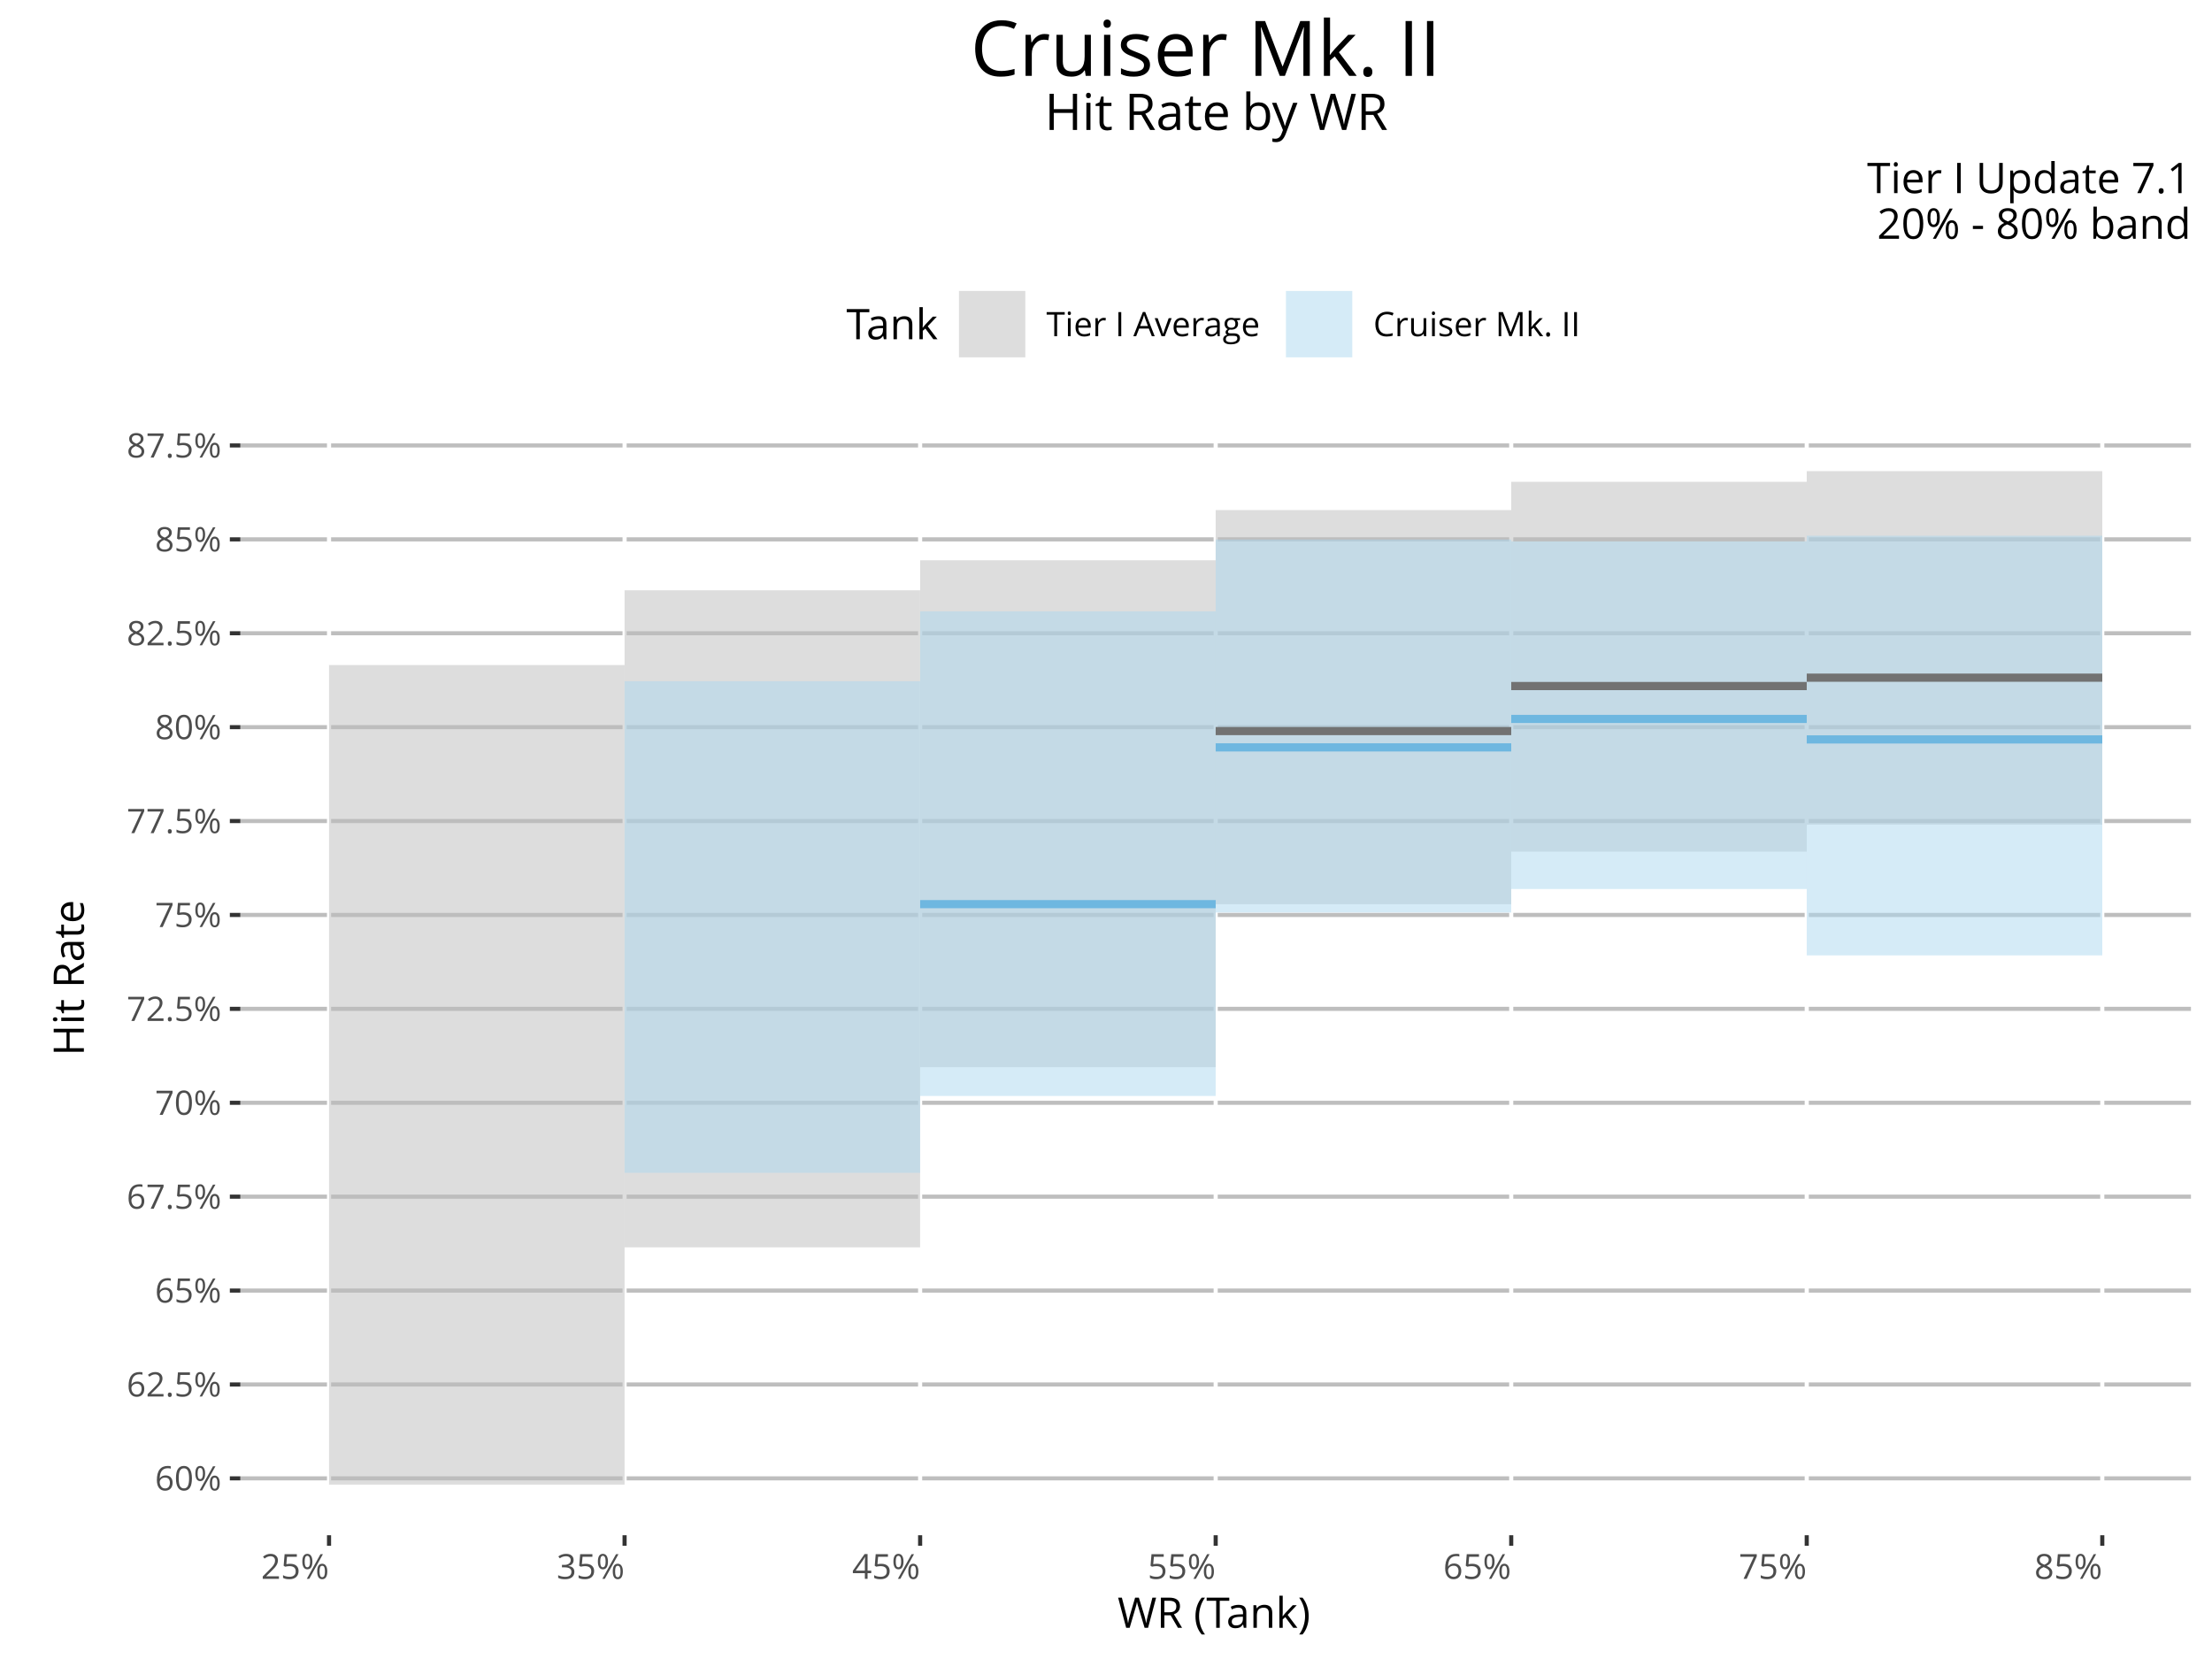
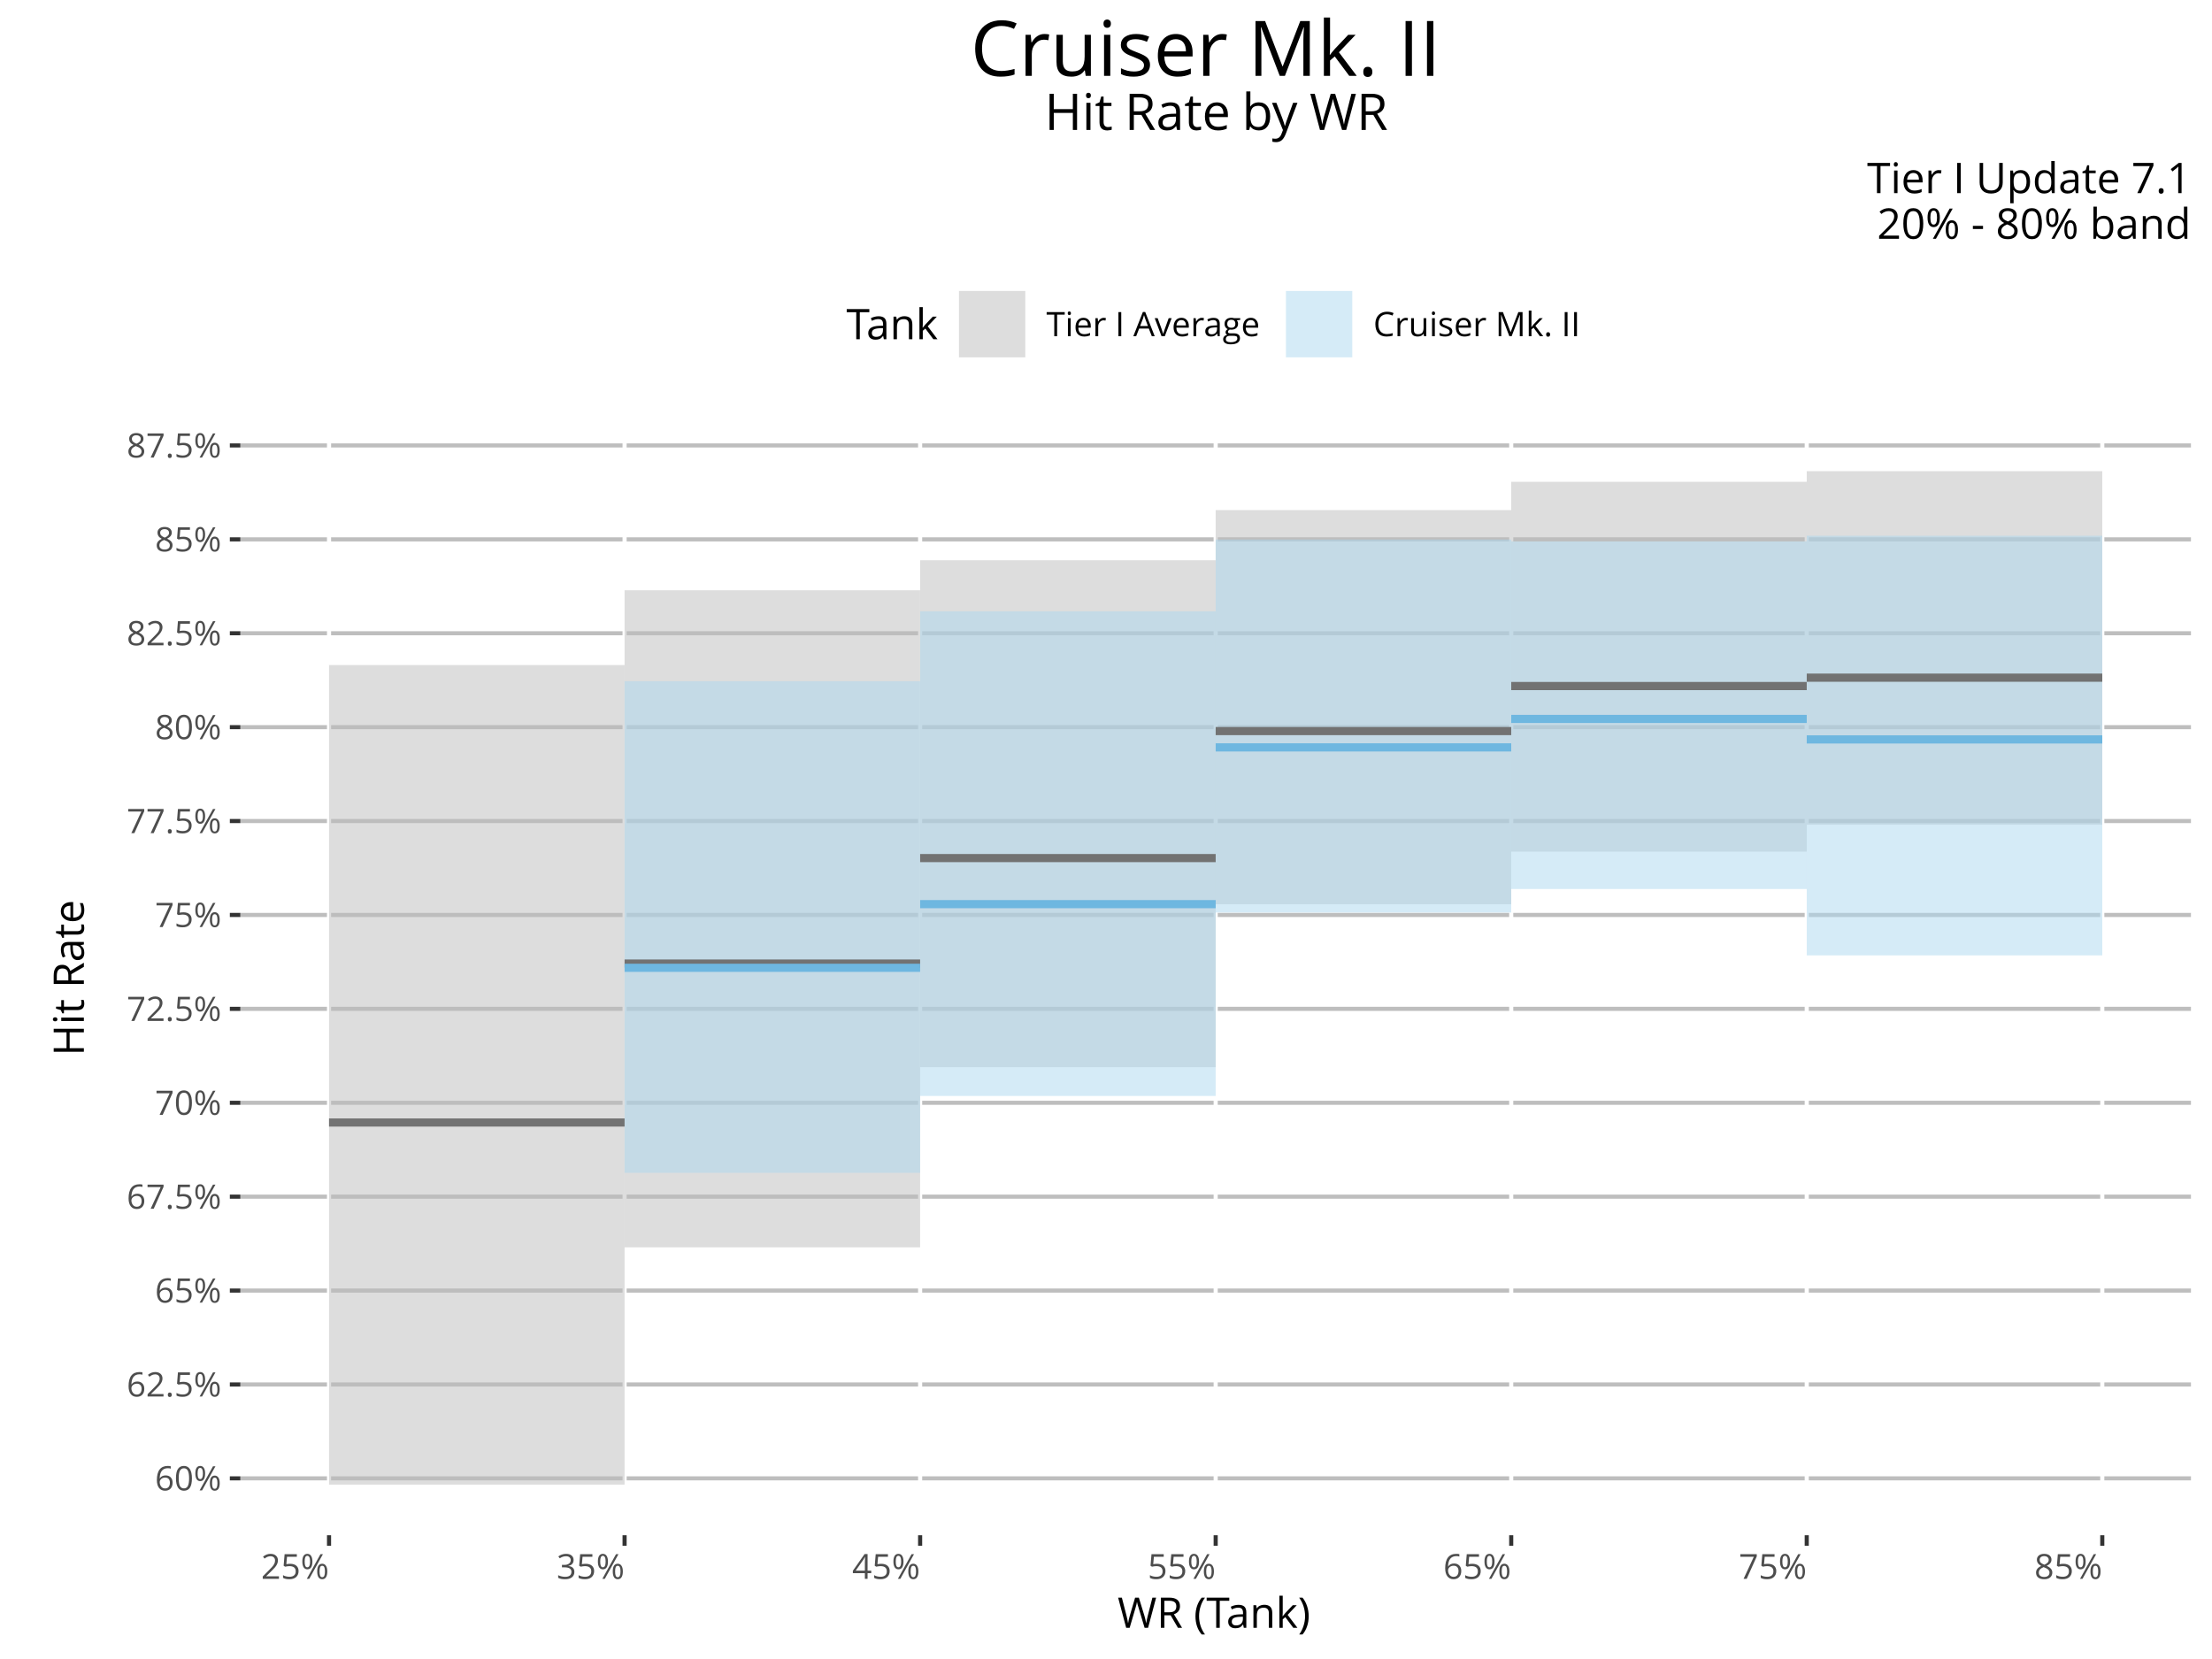
<svg xmlns="http://www.w3.org/2000/svg" viewBox="0 0 576.00 432.00">
  <defs>
    <style type="text/css">
    line, polyline, polygon, path, rect, circle {
      fill: none;
      stroke: #000000;
      stroke-linecap: round;
      stroke-linejoin: round;
      stroke-miterlimit: 10.00;
    }
  </style>
  </defs>
  <rect width="100%" height="100%" style="stroke: none; fill: #FFFFFF;" />
  <rect x="0.00" y="0.00" width="576.00" height="432.00" style="stroke-width: 1.07; stroke: #FFFFFF; fill: #FFFFFF;" />
  <defs>
    <clipPath id="cpNjIuNTl8NTcwLjUyfDM5OS43N3wxMDkuNDk=">
      <rect x="62.59" y="109.49" width="507.93" height="290.28" />
    </clipPath>
  </defs>
  <rect x="62.59" y="109.49" width="507.93" height="290.28" style="stroke-width: 1.07; stroke: none;" clip-path="url(#cpNjIuNTl8NTcwLjUyfDM5OS43N3wxMDkuNDk=)" />
  <polyline points="62.59,397.19 570.52,397.19 " style="stroke-width: 0.53; stroke: #FFFFFF; stroke-linecap: butt;" clip-path="url(#cpNjIuNTl8NTcwLjUyfDM5OS43N3wxMDkuNDk=)" />
  <polyline points="62.59,372.74 570.52,372.74 " style="stroke-width: 0.53; stroke: #FFFFFF; stroke-linecap: butt;" clip-path="url(#cpNjIuNTl8NTcwLjUyfDM5OS43N3wxMDkuNDk=)" />
  <polyline points="62.59,348.29 570.52,348.29 " style="stroke-width: 0.53; stroke: #FFFFFF; stroke-linecap: butt;" clip-path="url(#cpNjIuNTl8NTcwLjUyfDM5OS43N3wxMDkuNDk=)" />
  <polyline points="62.59,323.83 570.52,323.83 " style="stroke-width: 0.53; stroke: #FFFFFF; stroke-linecap: butt;" clip-path="url(#cpNjIuNTl8NTcwLjUyfDM5OS43N3wxMDkuNDk=)" />
  <polyline points="62.59,299.38 570.52,299.38 " style="stroke-width: 0.53; stroke: #FFFFFF; stroke-linecap: butt;" clip-path="url(#cpNjIuNTl8NTcwLjUyfDM5OS43N3wxMDkuNDk=)" />
  <polyline points="62.59,274.93 570.52,274.93 " style="stroke-width: 0.53; stroke: #FFFFFF; stroke-linecap: butt;" clip-path="url(#cpNjIuNTl8NTcwLjUyfDM5OS43N3wxMDkuNDk=)" />
  <polyline points="62.59,250.48 570.52,250.48 " style="stroke-width: 0.53; stroke: #FFFFFF; stroke-linecap: butt;" clip-path="url(#cpNjIuNTl8NTcwLjUyfDM5OS43N3wxMDkuNDk=)" />
  <polyline points="62.59,226.03 570.52,226.03 " style="stroke-width: 0.53; stroke: #FFFFFF; stroke-linecap: butt;" clip-path="url(#cpNjIuNTl8NTcwLjUyfDM5OS43N3wxMDkuNDk=)" />
  <polyline points="62.59,201.58 570.52,201.58 " style="stroke-width: 0.53; stroke: #FFFFFF; stroke-linecap: butt;" clip-path="url(#cpNjIuNTl8NTcwLjUyfDM5OS43N3wxMDkuNDk=)" />
  <polyline points="62.59,177.12 570.52,177.12 " style="stroke-width: 0.53; stroke: #FFFFFF; stroke-linecap: butt;" clip-path="url(#cpNjIuNTl8NTcwLjUyfDM5OS43N3wxMDkuNDk=)" />
  <polyline points="62.59,152.67 570.52,152.67 " style="stroke-width: 0.53; stroke: #FFFFFF; stroke-linecap: butt;" clip-path="url(#cpNjIuNTl8NTcwLjUyfDM5OS43N3wxMDkuNDk=)" />
  <polyline points="62.59,128.22 570.52,128.22 " style="stroke-width: 0.53; stroke: #FFFFFF; stroke-linecap: butt;" clip-path="url(#cpNjIuNTl8NTcwLjUyfDM5OS43N3wxMDkuNDk=)" />
  <polyline points="124.16,399.77 124.16,109.49 " style="stroke-width: 0.53; stroke: #FFFFFF; stroke-linecap: butt;" clip-path="url(#cpNjIuNTl8NTcwLjUyfDM5OS43N3wxMDkuNDk=)" />
  <polyline points="201.12,399.77 201.12,109.49 " style="stroke-width: 0.53; stroke: #FFFFFF; stroke-linecap: butt;" clip-path="url(#cpNjIuNTl8NTcwLjUyfDM5OS43N3wxMDkuNDk=)" />
  <polyline points="278.08,399.77 278.08,109.49 " style="stroke-width: 0.53; stroke: #FFFFFF; stroke-linecap: butt;" clip-path="url(#cpNjIuNTl8NTcwLjUyfDM5OS43N3wxMDkuNDk=)" />
  <polyline points="355.04,399.77 355.04,109.49 " style="stroke-width: 0.53; stroke: #FFFFFF; stroke-linecap: butt;" clip-path="url(#cpNjIuNTl8NTcwLjUyfDM5OS43N3wxMDkuNDk=)" />
  <polyline points="431.99,399.77 431.99,109.49 " style="stroke-width: 0.53; stroke: #FFFFFF; stroke-linecap: butt;" clip-path="url(#cpNjIuNTl8NTcwLjUyfDM5OS43N3wxMDkuNDk=)" />
  <polyline points="508.95,399.77 508.95,109.49 " style="stroke-width: 0.53; stroke: #FFFFFF; stroke-linecap: butt;" clip-path="url(#cpNjIuNTl8NTcwLjUyfDM5OS43N3wxMDkuNDk=)" />
  <polyline points="62.59,384.96 570.52,384.96 " style="stroke-width: 1.07; stroke: #BEBEBE; stroke-linecap: butt;" clip-path="url(#cpNjIuNTl8NTcwLjUyfDM5OS43N3wxMDkuNDk=)" />
  <polyline points="62.59,360.51 570.52,360.51 " style="stroke-width: 1.07; stroke: #BEBEBE; stroke-linecap: butt;" clip-path="url(#cpNjIuNTl8NTcwLjUyfDM5OS43N3wxMDkuNDk=)" />
  <polyline points="62.59,336.06 570.52,336.06 " style="stroke-width: 1.07; stroke: #BEBEBE; stroke-linecap: butt;" clip-path="url(#cpNjIuNTl8NTcwLjUyfDM5OS43N3wxMDkuNDk=)" />
  <polyline points="62.59,311.61 570.52,311.61 " style="stroke-width: 1.07; stroke: #BEBEBE; stroke-linecap: butt;" clip-path="url(#cpNjIuNTl8NTcwLjUyfDM5OS43N3wxMDkuNDk=)" />
  <polyline points="62.59,287.16 570.52,287.16 " style="stroke-width: 1.07; stroke: #BEBEBE; stroke-linecap: butt;" clip-path="url(#cpNjIuNTl8NTcwLjUyfDM5OS43N3wxMDkuNDk=)" />
  <polyline points="62.59,262.70 570.52,262.70 " style="stroke-width: 1.07; stroke: #BEBEBE; stroke-linecap: butt;" clip-path="url(#cpNjIuNTl8NTcwLjUyfDM5OS43N3wxMDkuNDk=)" />
  <polyline points="62.59,238.25 570.52,238.25 " style="stroke-width: 1.07; stroke: #BEBEBE; stroke-linecap: butt;" clip-path="url(#cpNjIuNTl8NTcwLjUyfDM5OS43N3wxMDkuNDk=)" />
  <polyline points="62.59,213.80 570.52,213.80 " style="stroke-width: 1.07; stroke: #BEBEBE; stroke-linecap: butt;" clip-path="url(#cpNjIuNTl8NTcwLjUyfDM5OS43N3wxMDkuNDk=)" />
  <polyline points="62.59,189.35 570.52,189.35 " style="stroke-width: 1.07; stroke: #BEBEBE; stroke-linecap: butt;" clip-path="url(#cpNjIuNTl8NTcwLjUyfDM5OS43N3wxMDkuNDk=)" />
  <polyline points="62.59,164.90 570.52,164.90 " style="stroke-width: 1.07; stroke: #BEBEBE; stroke-linecap: butt;" clip-path="url(#cpNjIuNTl8NTcwLjUyfDM5OS43N3wxMDkuNDk=)" />
  <polyline points="62.59,140.45 570.52,140.45 " style="stroke-width: 1.07; stroke: #BEBEBE; stroke-linecap: butt;" clip-path="url(#cpNjIuNTl8NTcwLjUyfDM5OS43N3wxMDkuNDk=)" />
  <polyline points="62.59,115.99 570.52,115.99 " style="stroke-width: 1.07; stroke: #BEBEBE; stroke-linecap: butt;" clip-path="url(#cpNjIuNTl8NTcwLjUyfDM5OS43N3wxMDkuNDk=)" />
  <polyline points="85.68,399.77 85.68,109.49 " style="stroke-width: 1.07; stroke: #FFFFFF; stroke-linecap: butt;" clip-path="url(#cpNjIuNTl8NTcwLjUyfDM5OS43N3wxMDkuNDk=)" />
  <polyline points="162.64,399.77 162.64,109.49 " style="stroke-width: 1.07; stroke: #FFFFFF; stroke-linecap: butt;" clip-path="url(#cpNjIuNTl8NTcwLjUyfDM5OS43N3wxMDkuNDk=)" />
  <polyline points="239.60,399.77 239.60,109.49 " style="stroke-width: 1.07; stroke: #FFFFFF; stroke-linecap: butt;" clip-path="url(#cpNjIuNTl8NTcwLjUyfDM5OS43N3wxMDkuNDk=)" />
  <polyline points="316.56,399.77 316.56,109.49 " style="stroke-width: 1.07; stroke: #FFFFFF; stroke-linecap: butt;" clip-path="url(#cpNjIuNTl8NTcwLjUyfDM5OS43N3wxMDkuNDk=)" />
  <polyline points="393.52,399.77 393.52,109.49 " style="stroke-width: 1.07; stroke: #FFFFFF; stroke-linecap: butt;" clip-path="url(#cpNjIuNTl8NTcwLjUyfDM5OS43N3wxMDkuNDk=)" />
  <polyline points="470.47,399.77 470.47,109.49 " style="stroke-width: 1.07; stroke: #FFFFFF; stroke-linecap: butt;" clip-path="url(#cpNjIuNTl8NTcwLjUyfDM5OS43N3wxMDkuNDk=)" />
  <polyline points="547.43,399.77 547.43,109.49 " style="stroke-width: 1.07; stroke: #FFFFFF; stroke-linecap: butt;" clip-path="url(#cpNjIuNTl8NTcwLjUyfDM5OS43N3wxMDkuNDk=)" />
  <rect x="85.68" y="173.18" width="76.96" height="213.40" style="stroke-width: 0.00; stroke: none; stroke-linecap: square; stroke-linejoin: miter; fill: #BDBDBD; fill-opacity: 0.50;" clip-path="url(#cpNjIuNTl8NTcwLjUyfDM5OS43N3wxMDkuNDk=)" />
  <rect x="162.64" y="153.71" width="76.96" height="171.09" style="stroke-width: 0.00; stroke: none; stroke-linecap: square; stroke-linejoin: miter; fill: #BDBDBD; fill-opacity: 0.50;" clip-path="url(#cpNjIuNTl8NTcwLjUyfDM5OS43N3wxMDkuNDk=)" />
  <rect x="239.60" y="145.89" width="76.96" height="132.00" style="stroke-width: 0.00; stroke: none; stroke-linecap: square; stroke-linejoin: miter; fill: #BDBDBD; fill-opacity: 0.50;" clip-path="url(#cpNjIuNTl8NTcwLjUyfDM5OS43N3wxMDkuNDk=)" />
  <rect x="316.56" y="132.83" width="76.96" height="102.63" style="stroke-width: 0.00; stroke: none; stroke-linecap: square; stroke-linejoin: miter; fill: #BDBDBD; fill-opacity: 0.50;" clip-path="url(#cpNjIuNTl8NTcwLjUyfDM5OS43N3wxMDkuNDk=)" />
  <rect x="393.52" y="125.46" width="76.96" height="96.31" style="stroke-width: 0.00; stroke: none; stroke-linecap: square; stroke-linejoin: miter; fill: #BDBDBD; fill-opacity: 0.50;" clip-path="url(#cpNjIuNTl8NTcwLjUyfDM5OS43N3wxMDkuNDk=)" />
  <rect x="470.47" y="122.69" width="76.96" height="92.06" style="stroke-width: 0.00; stroke: none; stroke-linecap: square; stroke-linejoin: miter; fill: #BDBDBD; fill-opacity: 0.50;" clip-path="url(#cpNjIuNTl8NTcwLjUyfDM5OS43N3wxMDkuNDk=)" />
  <rect x="162.64" y="177.39" width="76.96" height="128.02" style="stroke-width: 0.00; stroke: none; stroke-linecap: square; stroke-linejoin: miter; fill: #ACD8F1; fill-opacity: 0.50;" clip-path="url(#cpNjIuNTl8NTcwLjUyfDM5OS43N3wxMDkuNDk=)" />
  <rect x="239.60" y="159.19" width="76.96" height="126.19" style="stroke-width: 0.00; stroke: none; stroke-linecap: square; stroke-linejoin: miter; fill: #ACD8F1; fill-opacity: 0.50;" clip-path="url(#cpNjIuNTl8NTcwLjUyfDM5OS43N3wxMDkuNDk=)" />
  <rect x="316.56" y="140.49" width="76.96" height="97.13" style="stroke-width: 0.00; stroke: none; stroke-linecap: square; stroke-linejoin: miter; fill: #ACD8F1; fill-opacity: 0.50;" clip-path="url(#cpNjIuNTl8NTcwLjUyfDM5OS43N3wxMDkuNDk=)" />
  <rect x="393.52" y="140.97" width="76.96" height="90.53" style="stroke-width: 0.00; stroke: none; stroke-linecap: square; stroke-linejoin: miter; fill: #ACD8F1; fill-opacity: 0.50;" clip-path="url(#cpNjIuNTl8NTcwLjUyfDM5OS43N3wxMDkuNDk=)" />
  <rect x="470.47" y="139.51" width="76.96" height="109.27" style="stroke-width: 0.00; stroke: none; stroke-linecap: square; stroke-linejoin: miter; fill: #ACD8F1; fill-opacity: 0.50;" clip-path="url(#cpNjIuNTl8NTcwLjUyfDM5OS43N3wxMDkuNDk=)" />
+   <line x1="85.68" y1="292.30" x2="162.64" y2="292.30" style="stroke-width: 2.13; stroke: #727272; stroke-linecap: butt;" clip-path="url(#cpNjIuNTl8NTcwLjUyfDM5OS43N3wxMDkuNDk=)" />
+   <line x1="162.64" y1="250.91" x2="239.60" y2="250.91" style="stroke-width: 2.13; stroke: #727272; stroke-linecap: butt;" clip-path="url(#cpNjIuNTl8NTcwLjUyfDM5OS43N3wxMDkuNDk=)" />
+   <line x1="239.60" y1="223.44" x2="316.56" y2="223.44" style="stroke-width: 2.13; stroke: #727272; stroke-linecap: butt;" clip-path="url(#cpNjIuNTl8NTcwLjUyfDM5OS43N3wxMDkuNDk=)" />
  <line x1="316.56" y1="190.37" x2="393.52" y2="190.37" style="stroke-width: 2.13; stroke: #727272; stroke-linecap: butt;" clip-path="url(#cpNjIuNTl8NTcwLjUyfDM5OS43N3wxMDkuNDk=)" />
  <line x1="393.52" y1="178.64" x2="470.47" y2="178.64" style="stroke-width: 2.13; stroke: #727272; stroke-linecap: butt;" clip-path="url(#cpNjIuNTl8NTcwLjUyfDM5OS43N3wxMDkuNDk=)" />
  <line x1="470.47" y1="176.46" x2="547.43" y2="176.46" style="stroke-width: 2.13; stroke: #727272; stroke-linecap: butt;" clip-path="url(#cpNjIuNTl8NTcwLjUyfDM5OS43N3wxMDkuNDk=)" />
+   <line x1="162.64" y1="252.01" x2="239.60" y2="252.01" style="stroke-width: 2.13; stroke: #6EB7E0; stroke-linecap: butt;" clip-path="url(#cpNjIuNTl8NTcwLjUyfDM5OS43N3wxMDkuNDk=)" />
  <line x1="239.60" y1="235.44" x2="316.56" y2="235.44" style="stroke-width: 2.13; stroke: #6EB7E0; stroke-linecap: butt;" clip-path="url(#cpNjIuNTl8NTcwLjUyfDM5OS43N3wxMDkuNDk=)" />
  <line x1="316.56" y1="194.62" x2="393.52" y2="194.62" style="stroke-width: 2.13; stroke: #6EB7E0; stroke-linecap: butt;" clip-path="url(#cpNjIuNTl8NTcwLjUyfDM5OS43N3wxMDkuNDk=)" />
  <line x1="393.52" y1="187.21" x2="470.47" y2="187.21" style="stroke-width: 2.13; stroke: #6EB7E0; stroke-linecap: butt;" clip-path="url(#cpNjIuNTl8NTcwLjUyfDM5OS43N3wxMDkuNDk=)" />
  <line x1="470.47" y1="192.55" x2="547.43" y2="192.55" style="stroke-width: 2.13; stroke: #6EB7E0; stroke-linecap: butt;" clip-path="url(#cpNjIuNTl8NTcwLjUyfDM5OS43N3wxMDkuNDk=)" />
  <defs>
    <clipPath id="cpMC4wMHw1NzYuMDB8NDMyLjAwfDAuMDA=">
      <rect x="0.00" y="0.00" width="576.00" height="432.00" />
    </clipPath>
  </defs>
  <g clip-path="url(#cpMC4wMHw1NzYuMDB8NDMyLjAwfDAuMDA=)">
    <text x="40.35" y="388.10" style="font-size: 8.80px; fill: #4D4D4D; font-family: Open Sans;" textLength="17.31px" lengthAdjust="spacingAndGlyphs">60%</text>
  </g>
  <g clip-path="url(#cpMC4wMHw1NzYuMDB8NDMyLjAwfDAuMDA=)">
    <text x="32.98" y="363.65" style="font-size: 8.80px; fill: #4D4D4D; font-family: Open Sans;" textLength="24.68px" lengthAdjust="spacingAndGlyphs">62.5%</text>
  </g>
  <g clip-path="url(#cpMC4wMHw1NzYuMDB8NDMyLjAwfDAuMDA=)">
    <text x="40.35" y="339.20" style="font-size: 8.80px; fill: #4D4D4D; font-family: Open Sans;" textLength="17.31px" lengthAdjust="spacingAndGlyphs">65%</text>
  </g>
  <g clip-path="url(#cpMC4wMHw1NzYuMDB8NDMyLjAwfDAuMDA=)">
    <text x="32.98" y="314.75" style="font-size: 8.80px; fill: #4D4D4D; font-family: Open Sans;" textLength="24.68px" lengthAdjust="spacingAndGlyphs">67.5%</text>
  </g>
  <g clip-path="url(#cpMC4wMHw1NzYuMDB8NDMyLjAwfDAuMDA=)">
    <text x="40.35" y="290.30" style="font-size: 8.80px; fill: #4D4D4D; font-family: Open Sans;" textLength="17.31px" lengthAdjust="spacingAndGlyphs">70%</text>
  </g>
  <g clip-path="url(#cpMC4wMHw1NzYuMDB8NDMyLjAwfDAuMDA=)">
    <text x="32.98" y="265.85" style="font-size: 8.80px; fill: #4D4D4D; font-family: Open Sans;" textLength="24.68px" lengthAdjust="spacingAndGlyphs">72.5%</text>
  </g>
  <g clip-path="url(#cpMC4wMHw1NzYuMDB8NDMyLjAwfDAuMDA=)">
    <text x="40.35" y="241.39" style="font-size: 8.80px; fill: #4D4D4D; font-family: Open Sans;" textLength="17.31px" lengthAdjust="spacingAndGlyphs">75%</text>
  </g>
  <g clip-path="url(#cpMC4wMHw1NzYuMDB8NDMyLjAwfDAuMDA=)">
    <text x="32.98" y="216.94" style="font-size: 8.80px; fill: #4D4D4D; font-family: Open Sans;" textLength="24.68px" lengthAdjust="spacingAndGlyphs">77.5%</text>
  </g>
  <g clip-path="url(#cpMC4wMHw1NzYuMDB8NDMyLjAwfDAuMDA=)">
    <text x="40.35" y="192.49" style="font-size: 8.80px; fill: #4D4D4D; font-family: Open Sans;" textLength="17.31px" lengthAdjust="spacingAndGlyphs">80%</text>
  </g>
  <g clip-path="url(#cpMC4wMHw1NzYuMDB8NDMyLjAwfDAuMDA=)">
    <text x="32.98" y="168.04" style="font-size: 8.80px; fill: #4D4D4D; font-family: Open Sans;" textLength="24.68px" lengthAdjust="spacingAndGlyphs">82.5%</text>
  </g>
  <g clip-path="url(#cpMC4wMHw1NzYuMDB8NDMyLjAwfDAuMDA=)">
    <text x="40.35" y="143.59" style="font-size: 8.80px; fill: #4D4D4D; font-family: Open Sans;" textLength="17.31px" lengthAdjust="spacingAndGlyphs">85%</text>
  </g>
  <g clip-path="url(#cpMC4wMHw1NzYuMDB8NDMyLjAwfDAuMDA=)">
    <text x="32.98" y="119.14" style="font-size: 8.80px; fill: #4D4D4D; font-family: Open Sans;" textLength="24.68px" lengthAdjust="spacingAndGlyphs">87.5%</text>
  </g>
  <polyline points="59.85,384.96 62.59,384.96 " style="stroke-width: 1.07; stroke: #333333; stroke-linecap: butt;" clip-path="url(#cpMC4wMHw1NzYuMDB8NDMyLjAwfDAuMDA=)" />
  <polyline points="59.85,360.51 62.59,360.51 " style="stroke-width: 1.07; stroke: #333333; stroke-linecap: butt;" clip-path="url(#cpMC4wMHw1NzYuMDB8NDMyLjAwfDAuMDA=)" />
  <polyline points="59.85,336.06 62.59,336.06 " style="stroke-width: 1.07; stroke: #333333; stroke-linecap: butt;" clip-path="url(#cpMC4wMHw1NzYuMDB8NDMyLjAwfDAuMDA=)" />
  <polyline points="59.85,311.61 62.59,311.61 " style="stroke-width: 1.07; stroke: #333333; stroke-linecap: butt;" clip-path="url(#cpMC4wMHw1NzYuMDB8NDMyLjAwfDAuMDA=)" />
  <polyline points="59.85,287.16 62.59,287.16 " style="stroke-width: 1.07; stroke: #333333; stroke-linecap: butt;" clip-path="url(#cpMC4wMHw1NzYuMDB8NDMyLjAwfDAuMDA=)" />
  <polyline points="59.85,262.70 62.59,262.70 " style="stroke-width: 1.07; stroke: #333333; stroke-linecap: butt;" clip-path="url(#cpMC4wMHw1NzYuMDB8NDMyLjAwfDAuMDA=)" />
  <polyline points="59.85,238.25 62.59,238.25 " style="stroke-width: 1.07; stroke: #333333; stroke-linecap: butt;" clip-path="url(#cpMC4wMHw1NzYuMDB8NDMyLjAwfDAuMDA=)" />
  <polyline points="59.85,213.80 62.59,213.80 " style="stroke-width: 1.07; stroke: #333333; stroke-linecap: butt;" clip-path="url(#cpMC4wMHw1NzYuMDB8NDMyLjAwfDAuMDA=)" />
  <polyline points="59.85,189.35 62.59,189.35 " style="stroke-width: 1.07; stroke: #333333; stroke-linecap: butt;" clip-path="url(#cpMC4wMHw1NzYuMDB8NDMyLjAwfDAuMDA=)" />
  <polyline points="59.85,164.90 62.59,164.90 " style="stroke-width: 1.07; stroke: #333333; stroke-linecap: butt;" clip-path="url(#cpMC4wMHw1NzYuMDB8NDMyLjAwfDAuMDA=)" />
  <polyline points="59.85,140.45 62.59,140.45 " style="stroke-width: 1.07; stroke: #333333; stroke-linecap: butt;" clip-path="url(#cpMC4wMHw1NzYuMDB8NDMyLjAwfDAuMDA=)" />
  <polyline points="59.85,115.99 62.59,115.99 " style="stroke-width: 1.07; stroke: #333333; stroke-linecap: butt;" clip-path="url(#cpMC4wMHw1NzYuMDB8NDMyLjAwfDAuMDA=)" />
  <polyline points="85.68,402.51 85.68,399.77 " style="stroke-width: 1.07; stroke: #333333; stroke-linecap: butt;" clip-path="url(#cpMC4wMHw1NzYuMDB8NDMyLjAwfDAuMDA=)" />
  <polyline points="162.64,402.51 162.64,399.77 " style="stroke-width: 1.07; stroke: #333333; stroke-linecap: butt;" clip-path="url(#cpMC4wMHw1NzYuMDB8NDMyLjAwfDAuMDA=)" />
  <polyline points="239.60,402.51 239.60,399.77 " style="stroke-width: 1.07; stroke: #333333; stroke-linecap: butt;" clip-path="url(#cpMC4wMHw1NzYuMDB8NDMyLjAwfDAuMDA=)" />
  <polyline points="316.56,402.51 316.56,399.77 " style="stroke-width: 1.07; stroke: #333333; stroke-linecap: butt;" clip-path="url(#cpMC4wMHw1NzYuMDB8NDMyLjAwfDAuMDA=)" />
  <polyline points="393.52,402.51 393.52,399.77 " style="stroke-width: 1.07; stroke: #333333; stroke-linecap: butt;" clip-path="url(#cpMC4wMHw1NzYuMDB8NDMyLjAwfDAuMDA=)" />
  <polyline points="470.47,402.51 470.47,399.77 " style="stroke-width: 1.07; stroke: #333333; stroke-linecap: butt;" clip-path="url(#cpMC4wMHw1NzYuMDB8NDMyLjAwfDAuMDA=)" />
  <polyline points="547.43,402.51 547.43,399.77 " style="stroke-width: 1.07; stroke: #333333; stroke-linecap: butt;" clip-path="url(#cpMC4wMHw1NzYuMDB8NDMyLjAwfDAuMDA=)" />
  <g clip-path="url(#cpMC4wMHw1NzYuMDB8NDMyLjAwfDAuMDA=)">
    <text x="67.98" y="411.13" style="font-size: 9.00px; fill: #4D4D4D; font-family: Open Sans;" textLength="17.70px" lengthAdjust="spacingAndGlyphs">25%</text>
  </g>
  <g clip-path="url(#cpMC4wMHw1NzYuMDB8NDMyLjAwfDAuMDA=)">
    <text x="144.94" y="411.13" style="font-size: 9.00px; fill: #4D4D4D; font-family: Open Sans;" textLength="17.70px" lengthAdjust="spacingAndGlyphs">35%</text>
  </g>
  <g clip-path="url(#cpMC4wMHw1NzYuMDB8NDMyLjAwfDAuMDA=)">
    <text x="221.90" y="411.13" style="font-size: 9.00px; fill: #4D4D4D; font-family: Open Sans;" textLength="17.70px" lengthAdjust="spacingAndGlyphs">45%</text>
  </g>
  <g clip-path="url(#cpMC4wMHw1NzYuMDB8NDMyLjAwfDAuMDA=)">
    <text x="298.86" y="411.13" style="font-size: 9.00px; fill: #4D4D4D; font-family: Open Sans;" textLength="17.70px" lengthAdjust="spacingAndGlyphs">55%</text>
  </g>
  <g clip-path="url(#cpMC4wMHw1NzYuMDB8NDMyLjAwfDAuMDA=)">
    <text x="375.81" y="411.13" style="font-size: 9.00px; fill: #4D4D4D; font-family: Open Sans;" textLength="17.70px" lengthAdjust="spacingAndGlyphs">65%</text>
  </g>
  <g clip-path="url(#cpMC4wMHw1NzYuMDB8NDMyLjAwfDAuMDA=)">
    <text x="452.77" y="411.13" style="font-size: 9.00px; fill: #4D4D4D; font-family: Open Sans;" textLength="17.70px" lengthAdjust="spacingAndGlyphs">75%</text>
  </g>
  <g clip-path="url(#cpMC4wMHw1NzYuMDB8NDMyLjAwfDAuMDA=)">
    <text x="529.73" y="411.13" style="font-size: 9.00px; fill: #4D4D4D; font-family: Open Sans;" textLength="17.70px" lengthAdjust="spacingAndGlyphs">85%</text>
  </g>
  <g clip-path="url(#cpMC4wMHw1NzYuMDB8NDMyLjAwfDAuMDA=)">
    <text x="291.02" y="423.88" style="font-size: 11.00px; font-family: Open Sans;" textLength="51.08px" lengthAdjust="spacingAndGlyphs">WR (Tank)</text>
  </g>
  <g clip-path="url(#cpMC4wMHw1NzYuMDB8NDMyLjAwfDAuMDA=)">
    <text transform="translate(21.84,274.94) rotate(-90)" style="font-size: 11.00px; font-family: Open Sans;" textLength="40.61px" lengthAdjust="spacingAndGlyphs">Hit Rate</text>
  </g>
  <rect x="214.91" y="70.29" width="203.30" height="28.24" style="stroke-width: 1.07; stroke: none; fill: #FFFFFF;" clip-path="url(#cpMC4wMHw1NzYuMDB8NDMyLjAwfDAuMDA=)" />
  <g clip-path="url(#cpMC4wMHw1NzYuMDB8NDMyLjAwfDAuMDA=)">
    <text x="220.39" y="88.34" style="font-size: 11.00px; font-family: Open Sans;" textLength="24.73px" lengthAdjust="spacingAndGlyphs">Tank</text>
  </g>
  <rect x="249.71" y="75.77" width="17.28" height="17.28" style="stroke-width: 1.07; stroke: none;" clip-path="url(#cpMC4wMHw1NzYuMDB8NDMyLjAwfDAuMDA=)" />
  <rect x="249.71" y="75.77" width="17.28" height="17.28" style="stroke-width: 0.00; stroke: none; stroke-linecap: square; stroke-linejoin: miter; fill: #BDBDBD; fill-opacity: 0.50;" clip-path="url(#cpMC4wMHw1NzYuMDB8NDMyLjAwfDAuMDA=)" />
  <rect x="334.85" y="75.77" width="17.28" height="17.28" style="stroke-width: 1.07; stroke: none;" clip-path="url(#cpMC4wMHw1NzYuMDB8NDMyLjAwfDAuMDA=)" />
  <rect x="334.85" y="75.77" width="17.28" height="17.28" style="stroke-width: 0.00; stroke: none; stroke-linecap: square; stroke-linejoin: miter; fill: #ACD8F1; fill-opacity: 0.50;" clip-path="url(#cpMC4wMHw1NzYuMDB8NDMyLjAwfDAuMDA=)" />
  <g clip-path="url(#cpMC4wMHw1NzYuMDB8NDMyLjAwfDAuMDA=)">
    <text x="272.47" y="87.55" style="font-size: 8.80px; font-family: Open Sans;" textLength="55.81px" lengthAdjust="spacingAndGlyphs">Tier I Average</text>
  </g>
  <g clip-path="url(#cpMC4wMHw1NzYuMDB8NDMyLjAwfDAuMDA=)">
    <text x="357.61" y="87.55" style="font-size: 8.80px; font-family: Open Sans;" textLength="53.88px" lengthAdjust="spacingAndGlyphs">Cruiser Mk. II</text>
  </g>
  <g clip-path="url(#cpMC4wMHw1NzYuMDB8NDMyLjAwfDAuMDA=)">
    <text x="486.18" y="50.29" style="font-size: 11.00px; font-family: Open Sans;" textLength="84.34px" lengthAdjust="spacingAndGlyphs">Tier I Update 7.1</text>
  </g>
  <g clip-path="url(#cpMC4wMHw1NzYuMDB8NDMyLjAwfDAuMDA=)">
    <text x="488.79" y="62.17" style="font-size: 11.00px; font-family: Open Sans;" textLength="81.73px" lengthAdjust="spacingAndGlyphs">20% - 80% band</text>
  </g>
  <g clip-path="url(#cpMC4wMHw1NzYuMDB8NDMyLjAwfDAuMDA=)">
    <text x="252.72" y="19.76" style="font-size: 20.00px; font-family: Open Sans;" textLength="67.04px" lengthAdjust="spacingAndGlyphs">Cruiser</text>
  </g>
  <g clip-path="url(#cpMC4wMHw1NzYuMDB8NDMyLjAwfDAuMDA=)">
    <text x="324.96" y="19.76" style="font-size: 20.00px; font-family: Open Sans;" textLength="33.88px" lengthAdjust="spacingAndGlyphs">Mk.</text>
  </g>
  <g clip-path="url(#cpMC4wMHw1NzYuMDB8NDMyLjAwfDAuMDA=)">
    <text x="364.04" y="19.76" style="font-size: 20.00px; font-family: Open Sans;" textLength="11.15px" lengthAdjust="spacingAndGlyphs">II</text>
  </g>
  <g clip-path="url(#cpMC4wMHw1NzYuMDB8NDMyLjAwfDAuMDA=)">
    <text x="272.01" y="33.84" style="font-size: 13.20px; font-family: Open Sans;" textLength="17.74px" lengthAdjust="spacingAndGlyphs">Hit</text>
  </g>
  <g clip-path="url(#cpMC4wMHw1NzYuMDB8NDMyLjAwfDAuMDA=)">
    <text x="292.86" y="33.84" style="font-size: 13.20px; font-family: Open Sans;" textLength="27.57px" lengthAdjust="spacingAndGlyphs">Rate</text>
  </g>
  <g clip-path="url(#cpMC4wMHw1NzYuMDB8NDMyLjAwfDAuMDA=)">
    <text x="323.39" y="33.84" style="font-size: 13.20px; font-family: Open Sans;" textLength="14.74px" lengthAdjust="spacingAndGlyphs">by</text>
  </g>
  <g clip-path="url(#cpMC4wMHw1NzYuMDB8NDMyLjAwfDAuMDA=)">
    <text x="341.03" y="33.84" style="font-size: 13.20px; font-family: Open Sans;" textLength="20.38px" lengthAdjust="spacingAndGlyphs">WR</text>
  </g>
</svg>
